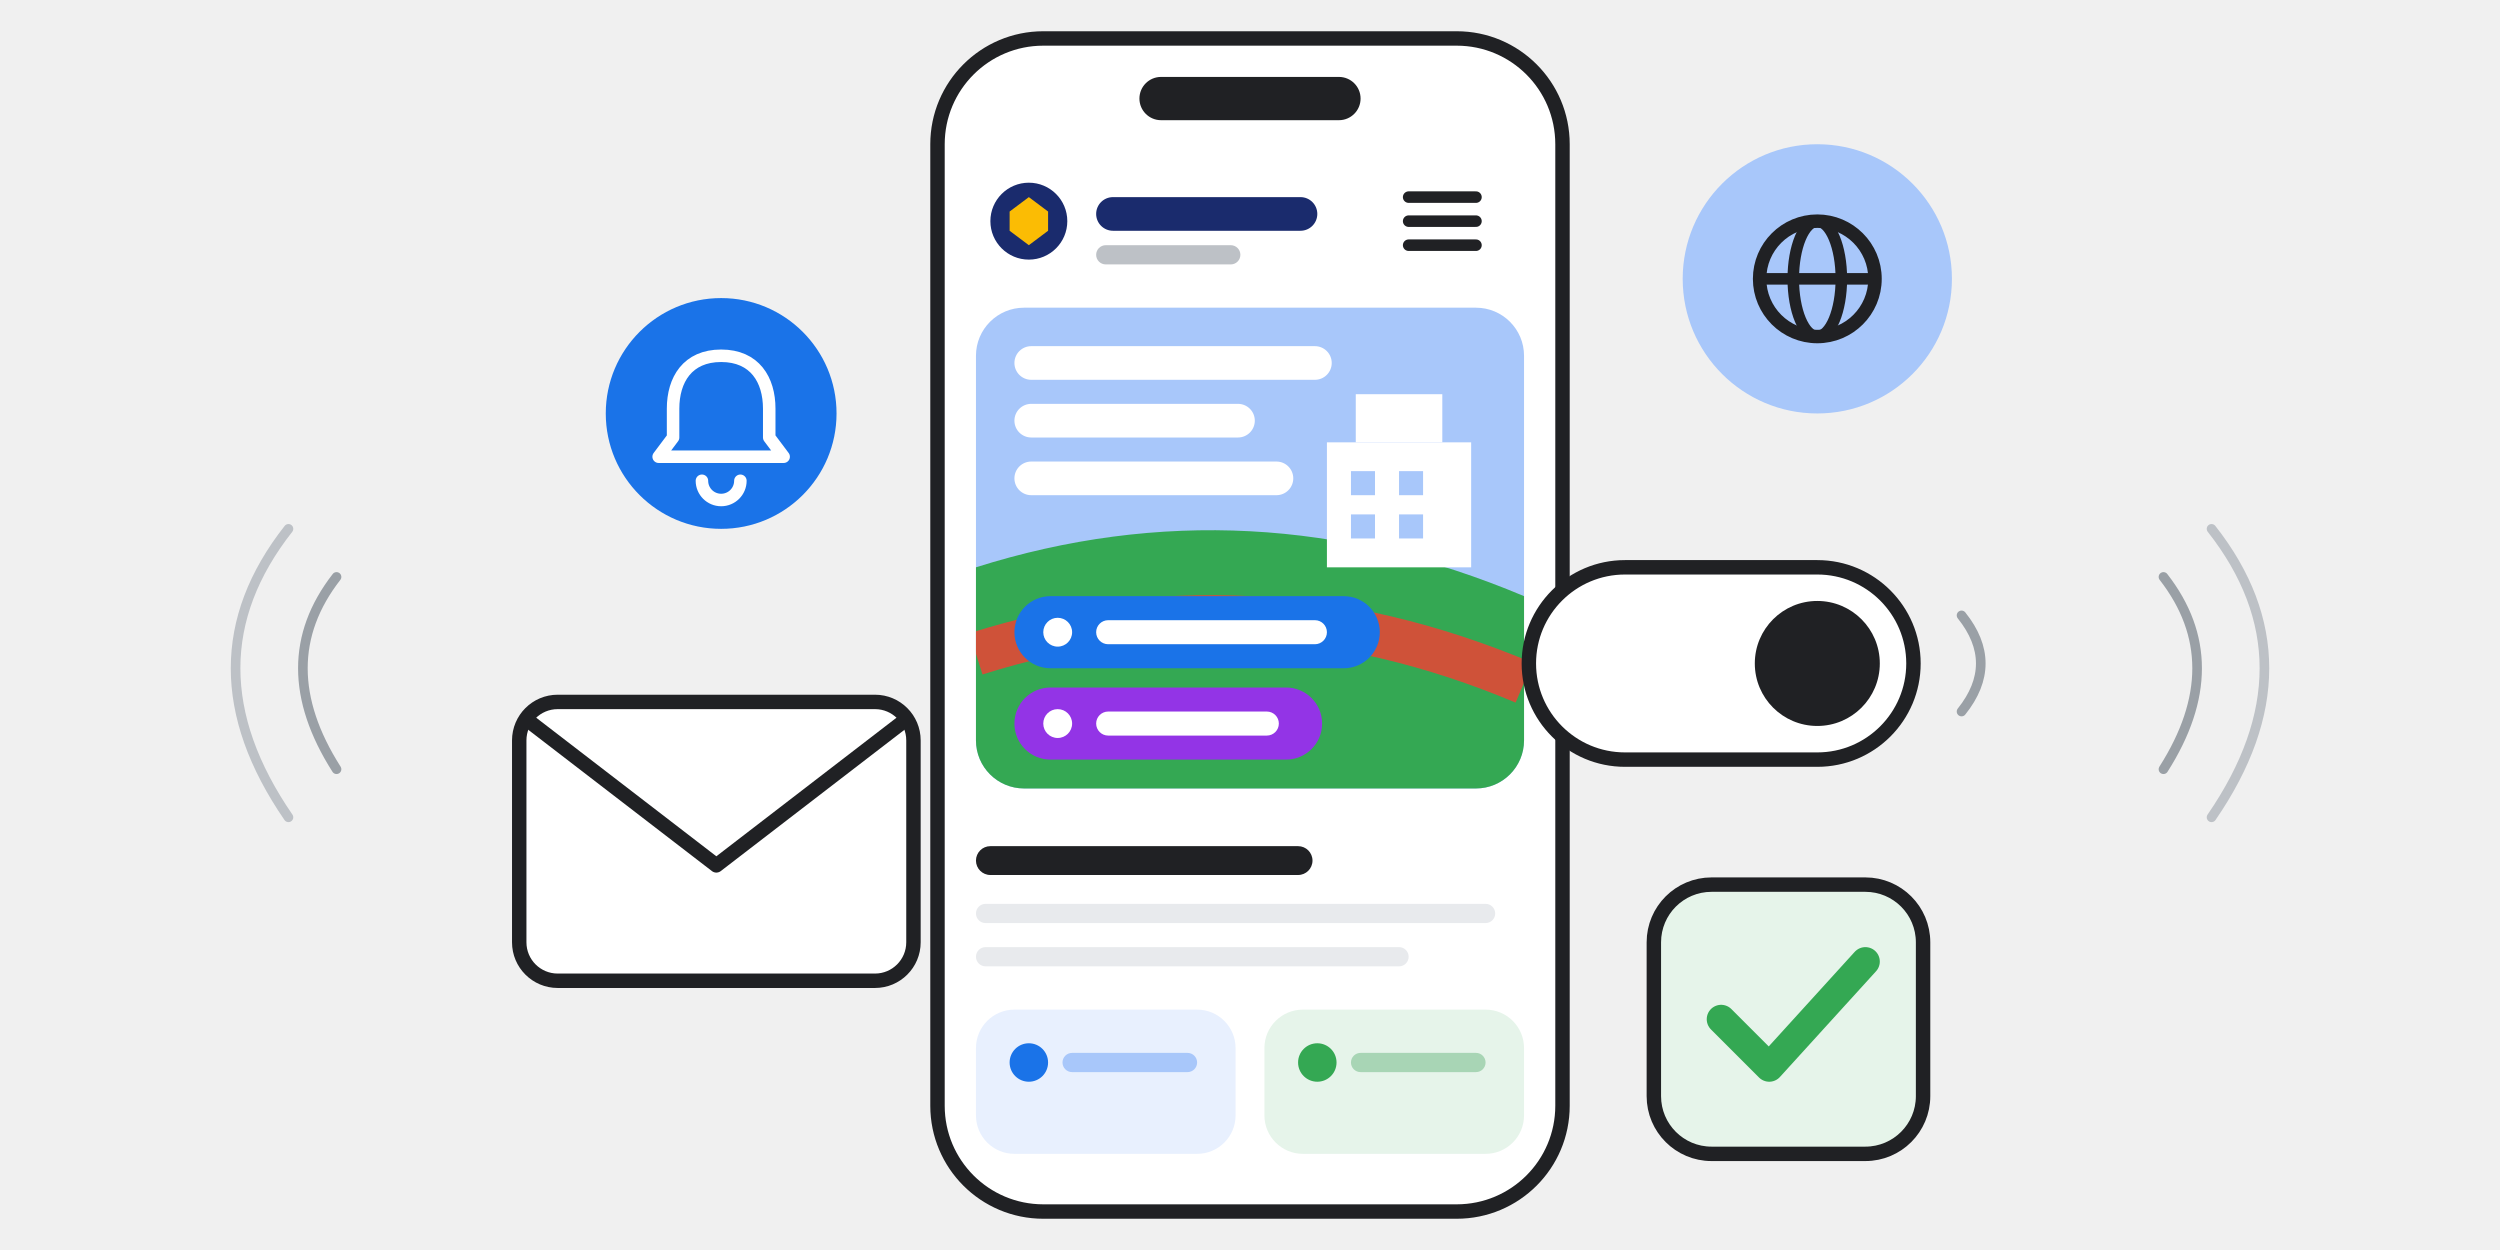
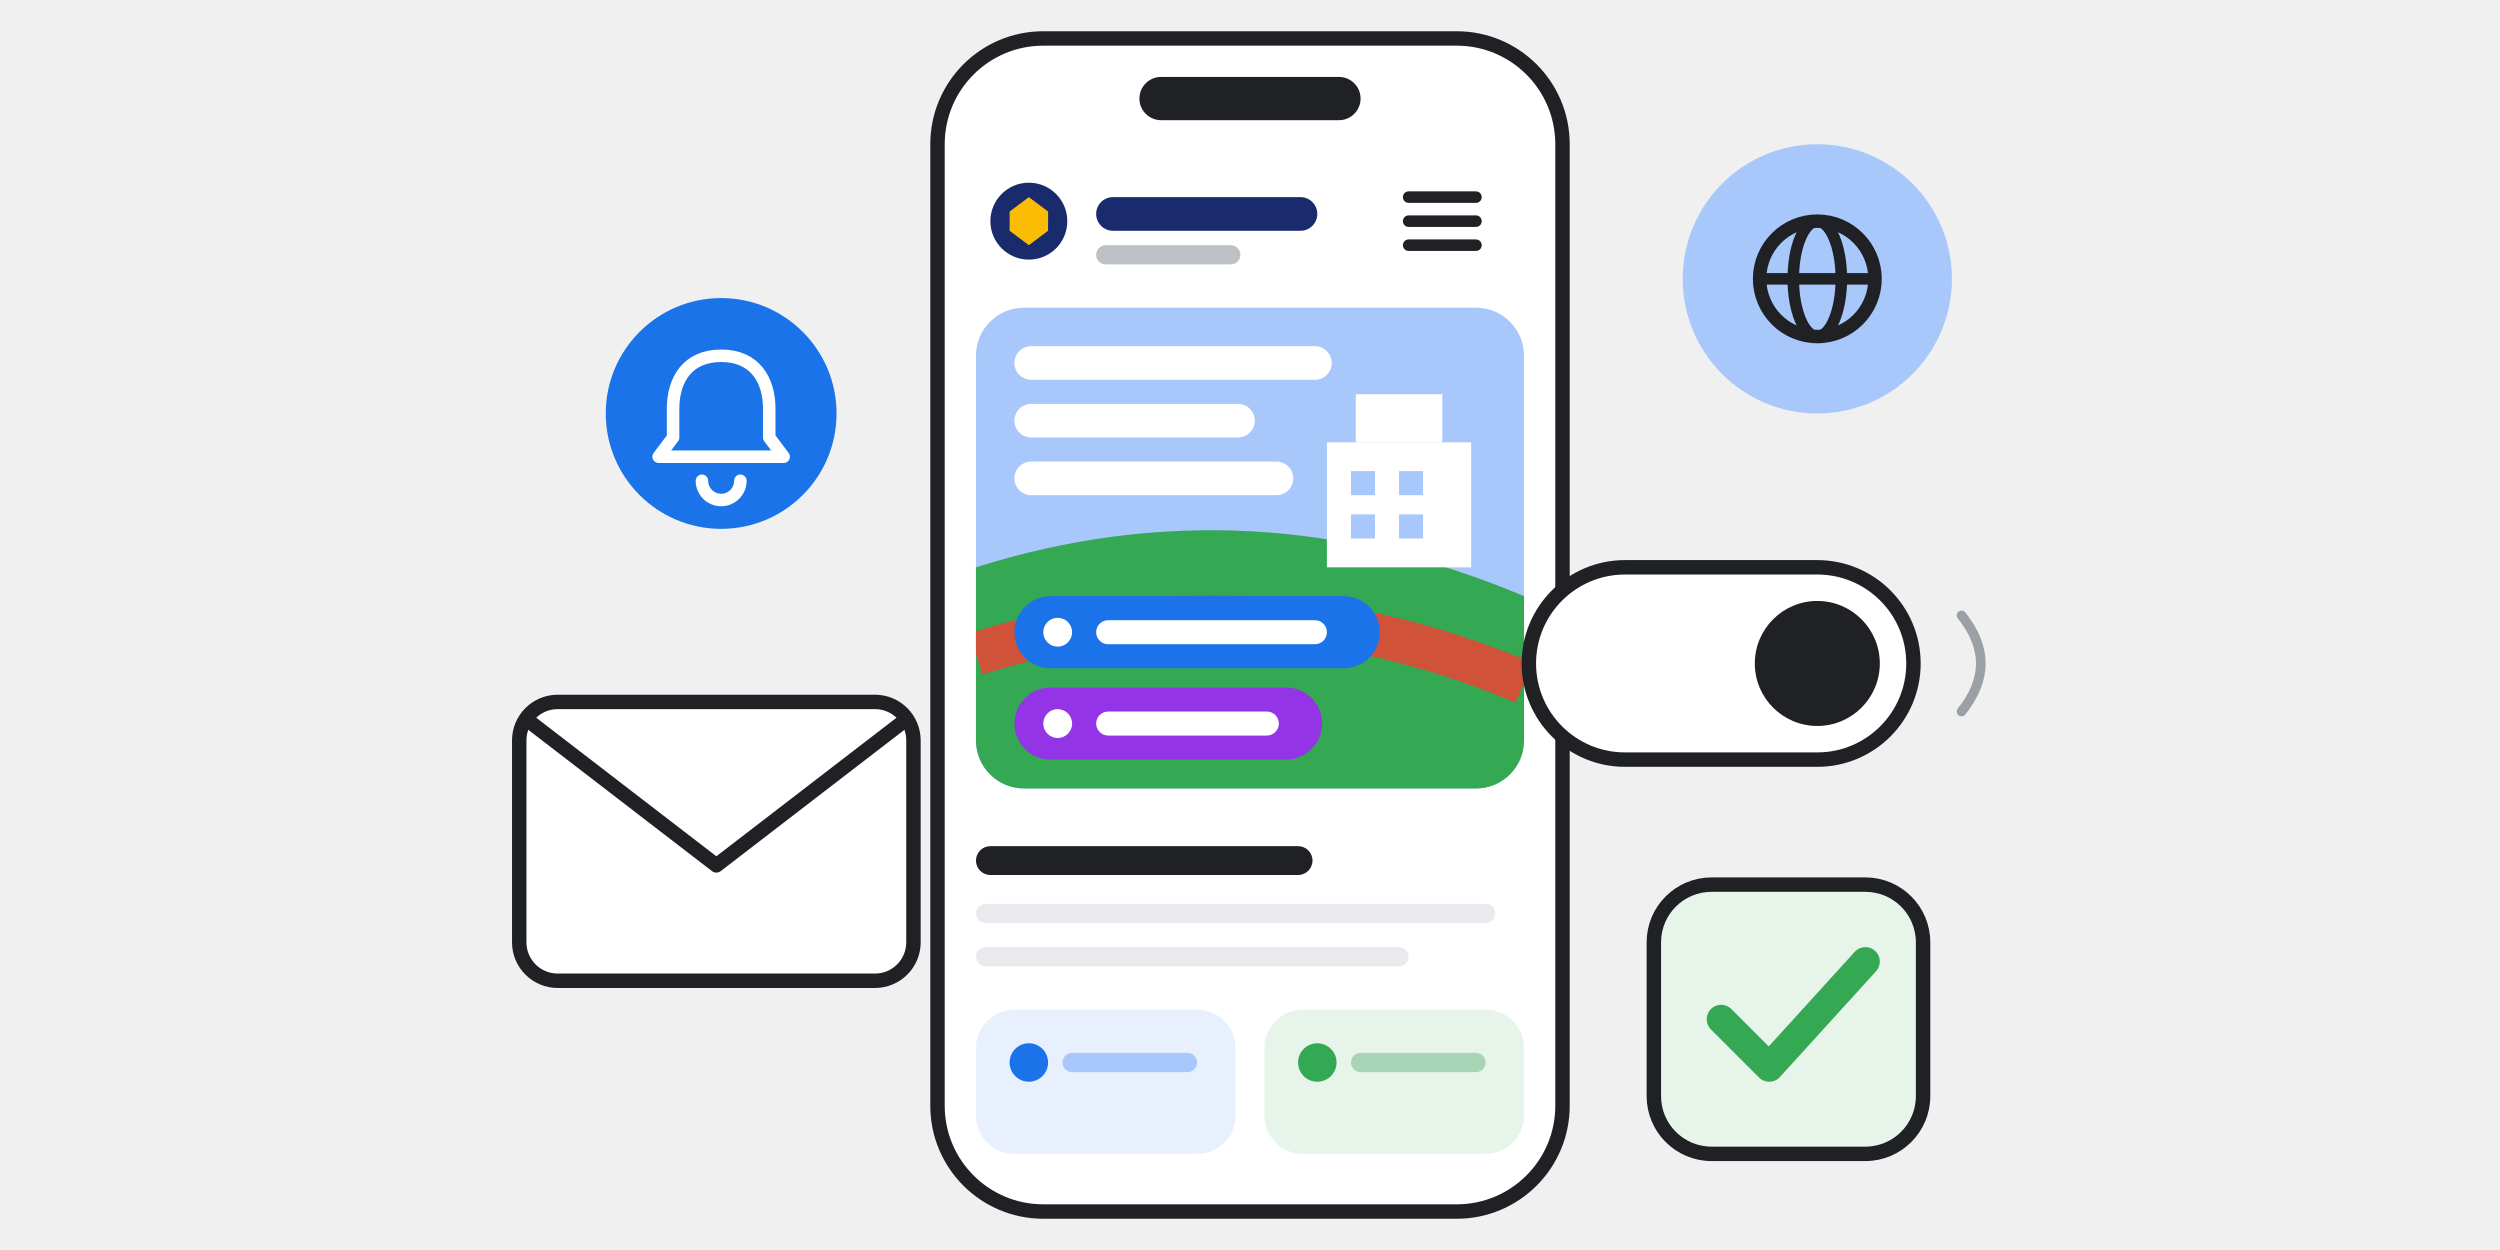
<svg xmlns="http://www.w3.org/2000/svg" viewBox="0 0 520 260" width="520" height="260">
  <defs>
    <clipPath id="hero">
      <rect x="203" y="64" width="114" height="100" rx="10" />
    </clipPath>
    <clipPath id="screen">
      <rect x="198" y="11" width="124" height="238" rx="19" />
    </clipPath>
  </defs>
-   <path d="M70 120 q-14 18 0 40" fill="none" stroke="#9aa0a6" stroke-width="2" stroke-linecap="round" />
-   <path d="M450 120 q14 18 0 40" fill="none" stroke="#9aa0a6" stroke-width="2" stroke-linecap="round" />
-   <path d="M60 110 q-22 28 0 60" fill="none" stroke="#bdc1c6" stroke-width="2" stroke-linecap="round" />
-   <path d="M460 110 q22 28 0 60" fill="none" stroke="#bdc1c6" stroke-width="2" stroke-linecap="round" />
  <circle cx="378" cy="58" r="28" fill="#a8c7fa" />
  <circle cx="378" cy="58" r="12" fill="none" stroke="#202124" stroke-width="2.8" />
  <ellipse cx="378" cy="58" rx="5" ry="12" fill="none" stroke="#202124" stroke-width="2.4" />
  <path d="M366 58 h24" stroke="#202124" stroke-width="2.4" />
  <rect x="195" y="8" width="130" height="244" rx="22" fill="#ffffff" stroke="#202124" stroke-width="3" />
  <g clip-path="url(#screen)">
    <rect x="237" y="16" width="46" height="9" rx="4.5" fill="#202124" />
    <circle cx="214" cy="46" r="8" fill="#1a2b6d" />
    <path d="M214 41 l4 3 v4 l-4 3 l-4 -3 v-4z" fill="#fbbc04" />
    <rect x="228" y="41" width="46" height="7" rx="3.5" fill="#1a2b6d" />
    <rect x="228" y="51" width="30" height="4" rx="2" fill="#bdc1c6" />
    <path d="M293 41 h14 M293 46 h14 M293 51 h14" stroke="#202124" stroke-width="2.4" stroke-linecap="round" />
    <g clip-path="url(#hero)">
      <rect x="203" y="64" width="114" height="100" fill="#a8c7fa" />
      <path d="M203 118 Q260 100 317 124 V164 H203Z" fill="#34a853" />
      <path d="M203 136 Q260 118 317 142" fill="none" stroke="#ea4335" stroke-width="9" opacity="0.85" />
      <rect x="276" y="92" width="30" height="26" fill="#ffffff" />
      <rect x="282" y="82" width="18" height="10" fill="#ffffff" />
      <rect x="281" y="98" width="5" height="5" fill="#a8c7fa" />
      <rect x="291" y="98" width="5" height="5" fill="#a8c7fa" />
      <rect x="281" y="107" width="5" height="5" fill="#a8c7fa" />
      <rect x="291" y="107" width="5" height="5" fill="#a8c7fa" />
    </g>
    <rect x="211" y="72" width="66" height="7" rx="3.5" fill="#ffffff" />
    <rect x="211" y="84" width="50" height="7" rx="3.5" fill="#ffffff" />
    <rect x="211" y="96" width="58" height="7" rx="3.5" fill="#ffffff" />
    <rect x="211" y="124" width="76" height="15" rx="7.5" fill="#1a73e8" />
    <rect x="228" y="129" width="48" height="5" rx="2.5" fill="#ffffff" />
    <circle cx="220" cy="131.5" r="3" fill="#ffffff" />
    <rect x="211" y="143" width="64" height="15" rx="7.5" fill="#9334e6" />
    <rect x="228" y="148" width="38" height="5" rx="2.5" fill="#ffffff" />
    <circle cx="220" cy="150.5" r="3" fill="#ffffff" />
    <rect x="203" y="176" width="70" height="6" rx="3" fill="#202124" />
    <rect x="203" y="188" width="108" height="4" rx="2" fill="#e8eaed" />
    <rect x="203" y="197" width="90" height="4" rx="2" fill="#e8eaed" />
    <rect x="203" y="210" width="54" height="30" rx="8" fill="#e8f0fe" />
    <rect x="263" y="210" width="54" height="30" rx="8" fill="#e6f4ea" />
    <circle cx="214" cy="221" r="4" fill="#1a73e8" />
    <rect x="221" y="219" width="28" height="4" rx="2" fill="#a8c7fa" />
    <circle cx="274" cy="221" r="4" fill="#34a853" />
    <rect x="281" y="219" width="28" height="4" rx="2" fill="#a8d5b5" />
  </g>
  <circle cx="150" cy="86" r="24" fill="#1a73e8" />
  <path d="M150 74 c-7 0 -10 5 -10 11 v6 l-3 4 h26 l-3 -4 v-6 c0 -6 -3 -11 -10 -11z" fill="none" stroke="#ffffff" stroke-width="2.6" stroke-linejoin="round" />
  <path d="M146 100 a4 4 0 0 0 8 0" fill="none" stroke="#ffffff" stroke-width="2.6" stroke-linecap="round" />
  <rect x="108" y="146" width="82" height="58" rx="8" fill="#ffffff" stroke="#202124" stroke-width="3" />
  <path d="M110 150 l39 30 l39 -30" fill="none" stroke="#202124" stroke-width="3" stroke-linejoin="round" />
  <rect x="318" y="118" width="80" height="40" rx="20" fill="#ffffff" stroke="#202124" stroke-width="3" />
  <circle cx="378" cy="138" r="13" fill="#202124" />
  <path d="M408 128 q8 10 0 20" fill="none" stroke="#9aa0a6" stroke-width="2" stroke-linecap="round" />
  <rect x="344" y="184" width="56" height="56" rx="12" fill="#e6f4ea" stroke="#202124" stroke-width="3" />
  <path d="M358 212 l10 10 l20 -22" fill="none" stroke="#34a853" stroke-width="6" stroke-linecap="round" stroke-linejoin="round" />
</svg>
